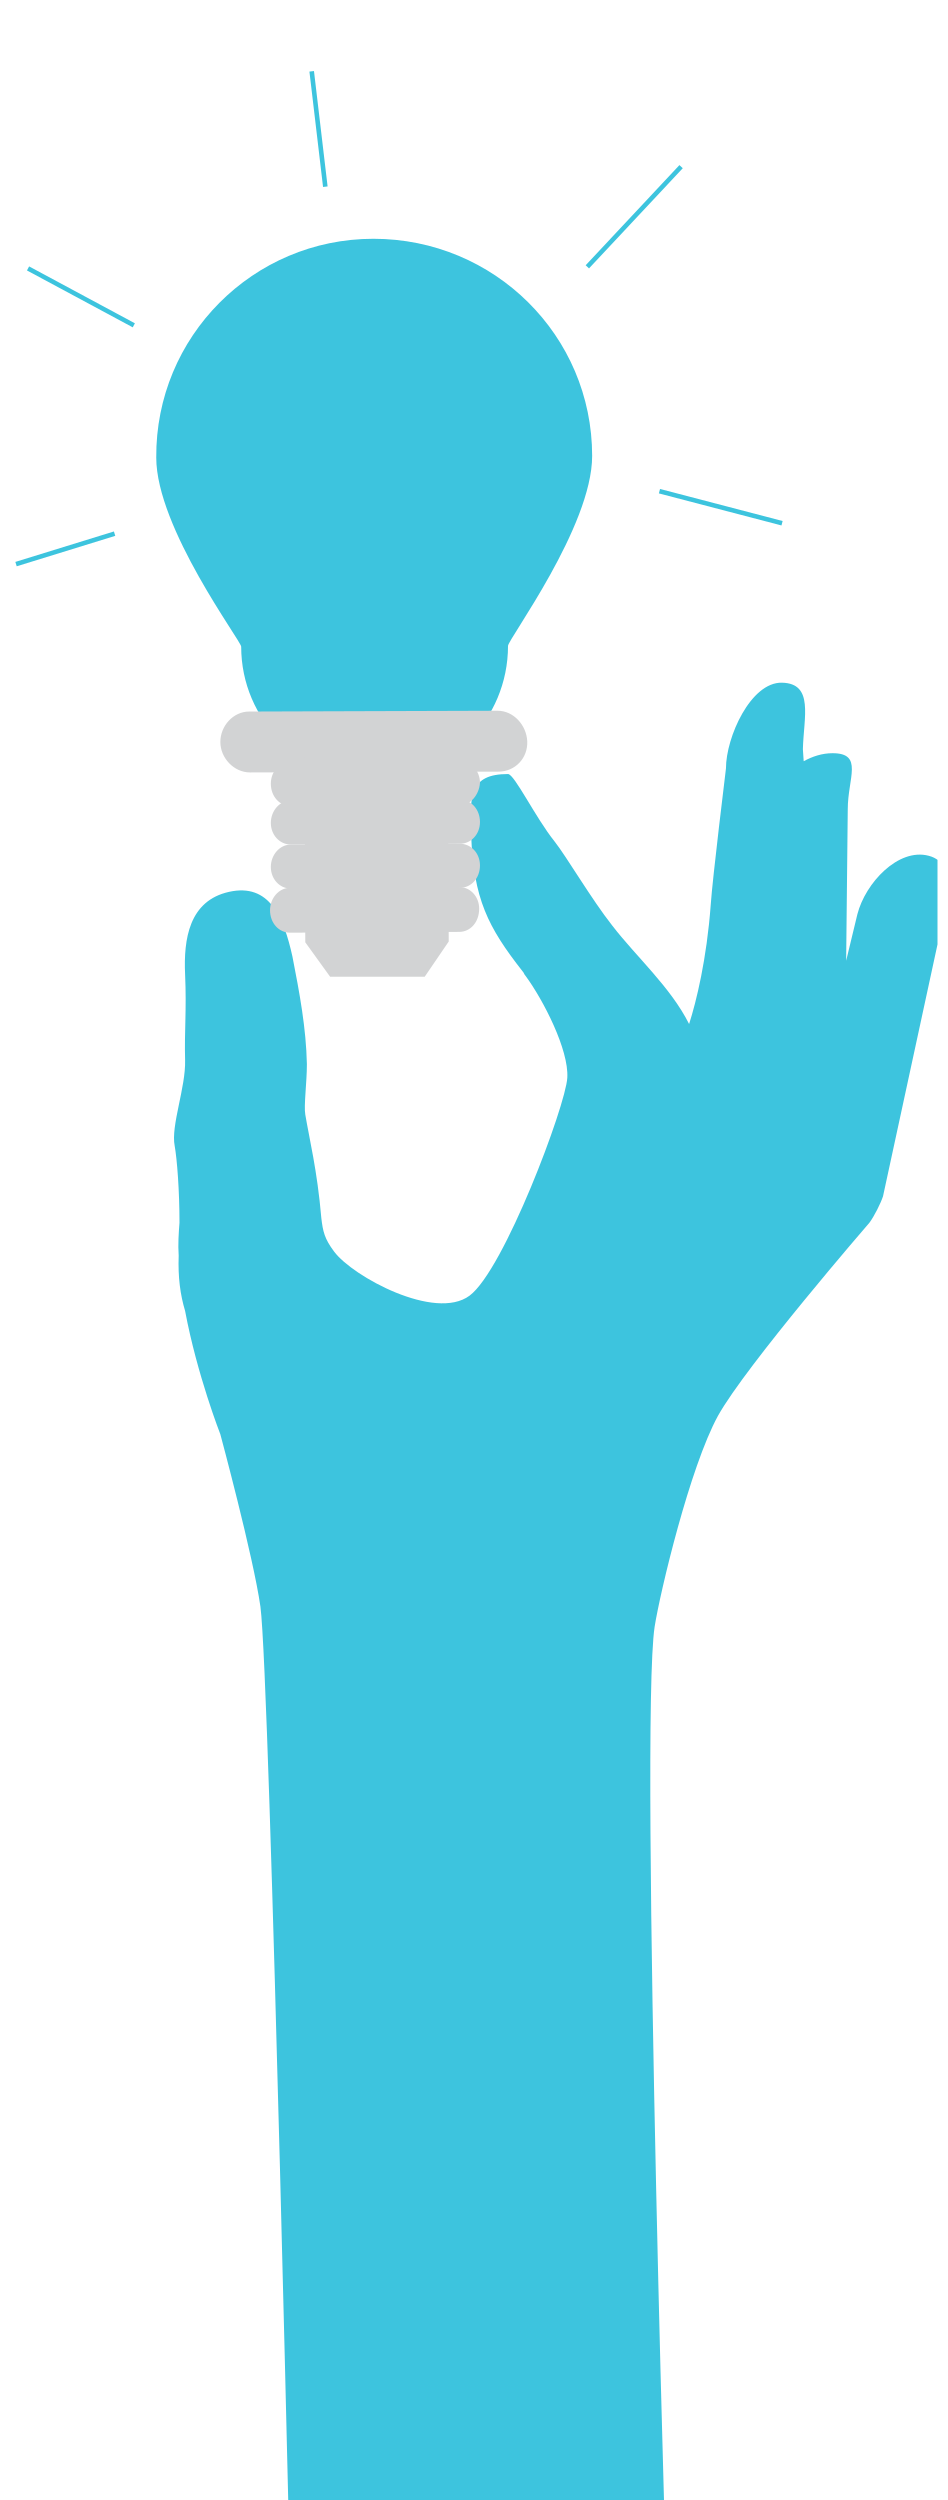
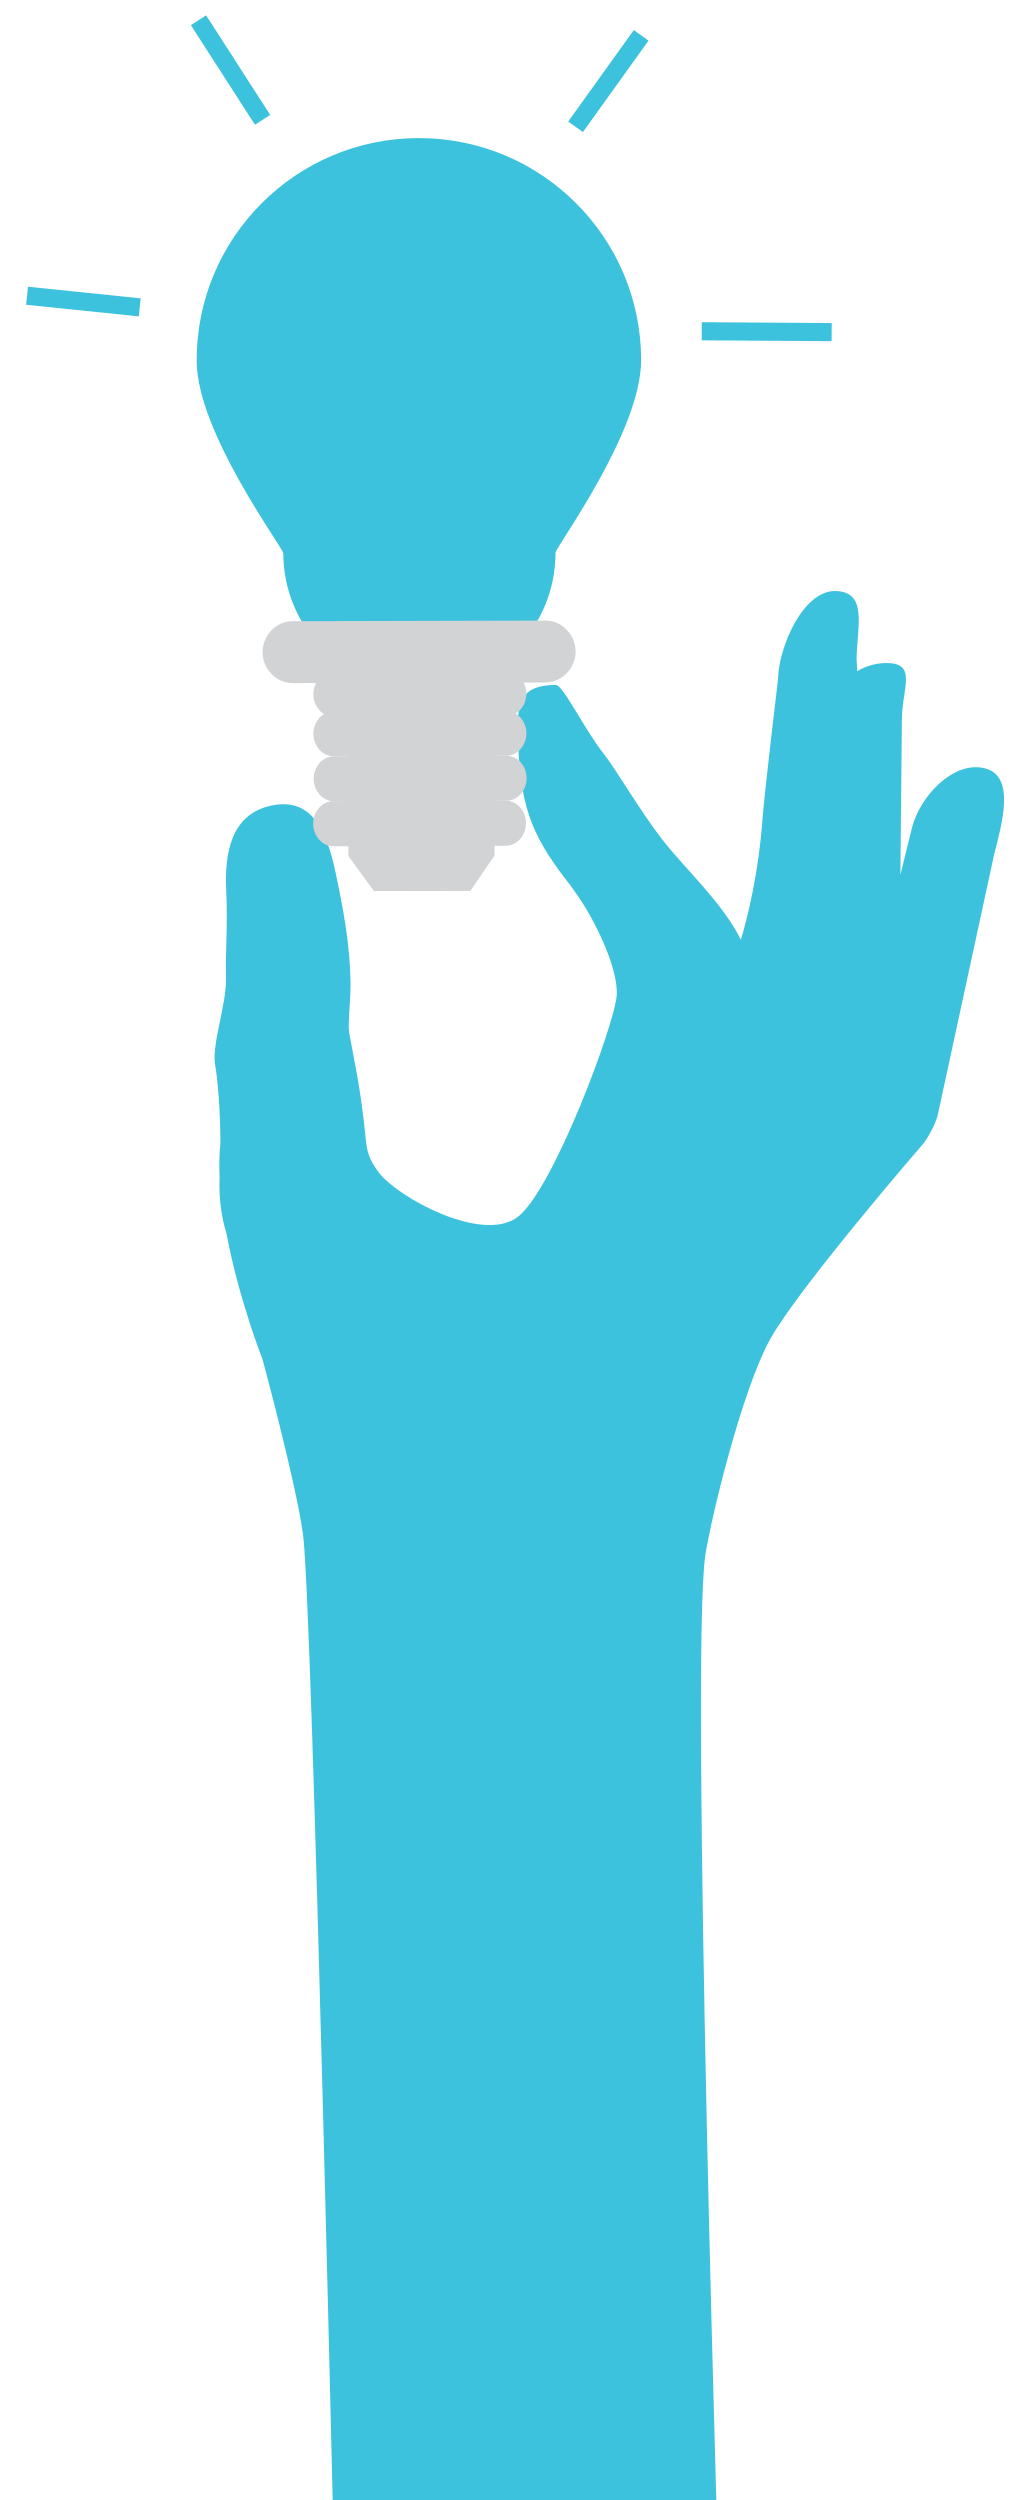
- <svg xmlns="http://www.w3.org/2000/svg" xmlns:xlink="http://www.w3.org/1999/xlink" version="1.1" id="Calque_1" x="0px" y="0px" width="118.3px" height="312px" viewBox="0 0 118.3 312" style="enable-background:new 0 0 118.3 312;" xml:space="preserve">
+ <svg xmlns="http://www.w3.org/2000/svg" xmlns:xlink="http://www.w3.org/1999/xlink" version="1.1" id="Calque_1" x="0px" y="0px" width="60.93px" height="150.63px" viewBox="0 0 60.93 150.63" enable-background="new 0 0 60.93 150.63" xml:space="preserve">
  <g>
    <defs>
-       <rect id="SVGID_1_" x="-43" width="160" height="312" />
+       <path id="SVGID_1_" d="M74.5,150.63h-342c-2.21,0-4-1.79-4-4v-212c0-2.21,1.79-4,4-4h342c2.21,0,4,1.79,4,4v212    C78.5,148.84,76.71,150.63,74.5,150.63z" />
    </defs>
    <clipPath id="SVGID_2_">
-       <use xlink:href="#SVGID_1_" style="overflow:visible;" />
+       <use xlink:href="#SVGID_1_" overflow="visible" />
    </clipPath>
-     <g style="clip-path:url(#SVGID_2_);">
-       <path style="fill:#3DC4DE;" d="M115.9,106.8c-3.8-1-7.9,3.4-8.9,7.3l-1.4,5.8l0.2-18.9c0-3.9,2-7-1.9-7c-1.3,0-2.5,0.4-3.6,1    l-0.1-1.5c0.1-4,1.4-8.2-2.6-8.3c-3.9-0.1-7,6.8-7,10.7c0,0-1.7,13.9-1.9,17c-0.5,6.8-1.8,12.1-2.7,14.9    c-2.3-4.6-6.6-8.4-9.6-12.3c-2.6-3.3-5.7-8.6-7.2-10.5c-2.4-3-5-8.4-5.8-8.4c-4.8,0-4.8,2.7-4.6,7.6c0.3,8,2.1,11.5,6.4,17    c0.2,0.2,0.2,0.4,0.4,0.6c2.2,3,5.4,9.2,5.2,12.7c-0.2,3.5-7.9,24-12.2,27.2c-4.3,3.2-14.6-2.4-16.9-5.5c-1.2-1.6-1.4-2.5-1.6-4.2    c-0.5-5.9-1.5-9.9-2-12.9c-0.2-1.1,0.2-4,0.2-6.3c-0.1-4.5-0.9-8.8-1.8-13.4c-1.1-5-2.9-9.2-7.9-8.1c-5,1.1-5.7,5.9-5.5,10.3    c0.2,4.5-0.1,7,0,10.7c0.1,3.4-1.8,8.2-1.3,10.7c0.3,1.7,0.6,5.6,0.6,9.6c-0.1,1.3-0.2,2.7-0.1,4.1c-0.1,2.7,0.2,4.9,0.8,6.9    c1.5,8,4.4,15.4,4.4,15.4s4.1,15.2,5,21.5c1.2,8.9,4,134.3,4,134.3l47-0.9c0,0-3.7-118.4-1.8-130.9c0.7-4.4,4.4-19.9,7.9-26.3    c3.5-6.3,18.9-24.1,18.9-24.1c0.6-0.8,1.4-2.4,1.7-3.3l6.9-31.9C118,113.7,119.8,107.8,115.9,106.8z" />
+     <g clip-path="url(#SVGID_2_)">
+       <path fill="#3DC2DE" d="M59.33,46.29c-1.89-0.47-3.91,1.7-4.38,3.58l-0.7,2.84l0.09-9.33c0-1.9,0.97-3.43-0.93-3.43    c-0.64,0-1.24,0.18-1.76,0.49l-0.04-0.76c0.04-1.95,0.68-4.03-1.27-4.07c-1.94-0.04-3.42,3.35-3.46,5.29c0,0-0.82,6.86-0.93,8.36    c-0.24,3.32-0.89,5.96-1.31,7.36c-1.14-2.27-3.27-4.16-4.74-6.04c-1.28-1.64-2.8-4.25-3.53-5.17c-1.16-1.46-2.44-4.14-2.88-4.14    c-2.39,0.01-2.37,1.34-2.26,3.73c0.16,3.95,1.02,5.64,3.17,8.39c0.09,0.11,0.12,0.18,0.22,0.31c1.09,1.47,2.64,4.55,2.54,6.26    c-0.1,1.71-3.87,11.84-6,13.39c-2.13,1.55-7.18-1.18-8.34-2.71c-0.58-0.77-0.71-1.24-0.79-2.06c-0.27-2.9-0.73-4.88-0.99-6.35    c-0.1-0.53,0.1-1.95,0.08-3.08c-0.04-2.23-0.42-4.33-0.91-6.62c-0.53-2.46-1.42-4.52-3.87-3.99c-2.45,0.52-2.81,2.93-2.71,5.08    c0.1,2.2-0.05,3.44-0.01,5.27c0.03,1.67-0.87,4.03-0.66,5.25c0.15,0.84,0.32,2.77,0.32,4.75c-0.07,0.64-0.08,1.33-0.05,2.04    c-0.05,1.33,0.12,2.42,0.42,3.41c0.74,3.95,2.17,7.57,2.17,7.57s2.03,7.49,2.44,10.57c0.58,4.4,1.97,66.13,1.97,66.13l23.15-0.46    c0,0-1.81-58.32-0.88-64.46c0.33-2.16,2.17-9.82,3.87-12.94c1.7-3.11,9.3-11.89,9.3-11.89c0.29-0.38,0.7-1.17,0.82-1.63l3.4-15.71    C60.36,49.66,61.22,46.75,59.33,46.29z" />
      <g>
        <g>
-           <path id="ampoule_84_" style="fill:#3DC4DE;" d="M73.9,56.9c0-15-12.2-27.1-27.3-27.1c-15,0-27.2,12.2-27.1,27.3      c0,8.8,10.6,22.9,10.6,23.6c0,9.2,7.5,16.6,16.7,16.6c9.2,0,16.6-7.5,16.6-16.7C63.4,79.8,73.9,65.7,73.9,56.9" />
-           <path id="ampoule_83_" style="fill:#D2D3D4;" d="M62.2,96.3l-31,0.1c-2,0-3.7-1.8-3.7-3.8c0-2,1.6-3.8,3.6-3.8l31-0.1      c2,0,3.6,1.8,3.7,3.8C65.9,94.6,64.3,96.3,62.2,96.3" />
-           <path id="ampoule_82_" style="fill:#D2D3D4;" d="M57.4,100.5l-21.1,0.1c-1.4,0-2.5-1.2-2.5-2.8c0-1.5,1.1-2.8,2.5-2.8L57.4,95      c1.4,0,2.5,1.2,2.5,2.7C59.8,99.2,58.7,100.5,57.4,100.5" />
-           <path id="ampoule_81_" style="fill:#D2D3D4;" d="M57.4,105.3l-21.1,0.1c-1.4,0-2.5-1.2-2.5-2.7c0-1.5,1.1-2.8,2.5-2.8l21.1-0.1      c1.4,0,2.5,1.2,2.5,2.8C59.9,104.1,58.8,105.3,57.4,105.3" />
-           <path id="ampoule_80_" style="fill:#D2D3D4;" d="M57.4,110.8l-21.1,0.1c-1.4,0-2.5-1.2-2.5-2.7c0-1.5,1.1-2.8,2.5-2.8l21.1-0.1      c1.4,0,2.5,1.2,2.5,2.7C59.9,109.6,58.8,110.8,57.4,110.8" />
-           <path id="ampoule_79_" style="fill:#D2D3D4;" d="M57.3,116.3l-21.1,0.1c-1.4,0-2.5-1.2-2.5-2.8c0-1.5,1.1-2.8,2.5-2.8l21.1-0.1      c1.4,0,2.5,1.2,2.5,2.7C59.8,115.1,58.7,116.3,57.3,116.3" />
-           <polygon id="ampoule_78_" style="fill:#D2D3D4;" points="56,117.5 53,121.9 41.2,121.9 38.1,117.6 38,92.3 55.9,92.2     " />
+           <path id="ampoule_77_" fill="#3DC2DE" d="M38.63,21.67C38.61,14.28,32.6,8.3,25.2,8.32c-7.39,0.02-13.37,6.03-13.35,13.42      c0.01,4.33,5.22,11.27,5.22,11.6c0.01,4.53,3.69,8.19,8.22,8.18c4.53-0.01,8.19-3.69,8.18-8.22      C33.47,32.97,38.65,26,38.63,21.67" />
+           <path id="ampoule_76_" fill="#D1D3D4" d="M32.89,41.12l-15.27,0.04c-0.99,0-1.8-0.87-1.8-1.86c0-0.99,0.8-1.87,1.79-1.87      l15.27-0.04c0.99,0,1.8,0.87,1.8,1.86C34.68,40.24,33.88,41.11,32.89,41.12" />
+           <path id="ampoule_75_" fill="#D1D3D4" d="M30.49,43.16l-10.38,0.03c-0.68,0-1.22-0.61-1.23-1.35c0-0.74,0.54-1.36,1.22-1.36      l10.39-0.03c0.67,0,1.22,0.61,1.22,1.35C31.71,42.54,31.17,43.16,30.49,43.16" />
+           <path id="ampoule_74_" fill="#D1D3D4" d="M30.5,45.54l-10.39,0.03c-0.67,0-1.22-0.61-1.23-1.35c0-0.74,0.54-1.36,1.22-1.36      l10.39-0.03c0.67,0,1.22,0.61,1.23,1.35C31.72,44.92,31.17,45.53,30.5,45.54" />
+           <path id="ampoule_73_" fill="#D1D3D4" d="M30.51,48.25l-10.38,0.03c-0.68,0-1.22-0.61-1.23-1.35c0-0.74,0.54-1.36,1.22-1.36      l10.39-0.03c0.68,0,1.22,0.61,1.22,1.35C31.73,47.63,31.18,48.25,30.51,48.25" />
+           <path id="ampoule_72_" fill="#D1D3D4" d="M30.48,50.96l-10.39,0.03c-0.67,0-1.22-0.61-1.22-1.36c0-0.74,0.54-1.36,1.22-1.36      l10.38-0.03c0.68,0,1.22,0.61,1.22,1.35C31.7,50.34,31.15,50.95,30.48,50.96" />
+           <polygon id="ampoule_71_" fill="#D1D3D4" points="29.8,51.54 28.34,53.68 22.53,53.69 20.99,51.57 20.95,39.12 29.77,39.1           " />
        </g>
        <g>
-           <line style="fill:#3DC4DE;stroke:#3DC4DE;stroke-width:0.571;stroke-miterlimit:10;" x1="40.6" y1="23.3" x2="38.9" y2="8.9" />
-           <line style="fill:#3DC4DE;stroke:#3DC4DE;stroke-width:0.571;stroke-miterlimit:10;" x1="16.7" y1="40.6" x2="3.5" y2="33.5" />
-           <line style="fill:#3DC4DE;stroke:#3DC4DE;stroke-width:0.571;stroke-miterlimit:10;" x1="73.3" y1="33.3" x2="85" y2="20.8" />
-           <line style="fill:#3DC4DE;stroke:#3DC4DE;stroke-width:0.571;stroke-miterlimit:10;" x1="82.3" y1="61.3" x2="97.6" y2="65.3" />
-           <line style="fill:#3DC4DE;stroke:#3DC4DE;stroke-width:0.571;stroke-miterlimit:10;" x1="2" y1="70.4" x2="14.3" y2="66.6" />
+           <line fill="#3DC2DE" stroke="#3DC2DE" stroke-width="1.092" stroke-miterlimit="10" x1="15.82" y1="7.22" x2="11.96" y2="1.22" />
+           <line fill="#3DC2DE" stroke="#3DC2DE" stroke-width="1.092" stroke-miterlimit="10" x1="8.42" y1="18.52" x2="1.63" y2="17.82" />
+           <line fill="#3DC2DE" stroke="#3DC2DE" stroke-width="1.092" stroke-miterlimit="10" x1="34.68" y1="7.64" x2="38.63" y2="2.13" />
+           <line fill="#3DC2DE" stroke="#3DC2DE" stroke-width="1.092" stroke-miterlimit="10" x1="42.28" y1="19.96" x2="50.11" y2="20.01" />
        </g>
      </g>
    </g>
  </g>
+   <g>
+ </g>
+   <g>
+ </g>
+   <g>
+ </g>
+   <g>
+ </g>
+   <g>
+ </g>
+   <g>
+ </g>
+   <g>
+ </g>
+   <g>
+ </g>
+   <g>
+ </g>
+   <g>
+ </g>
+   <g>
+ </g>
+   <g>
+ </g>
+   <g>
+ </g>
+   <g>
+ </g>
+   <g>
+ </g>
</svg>
